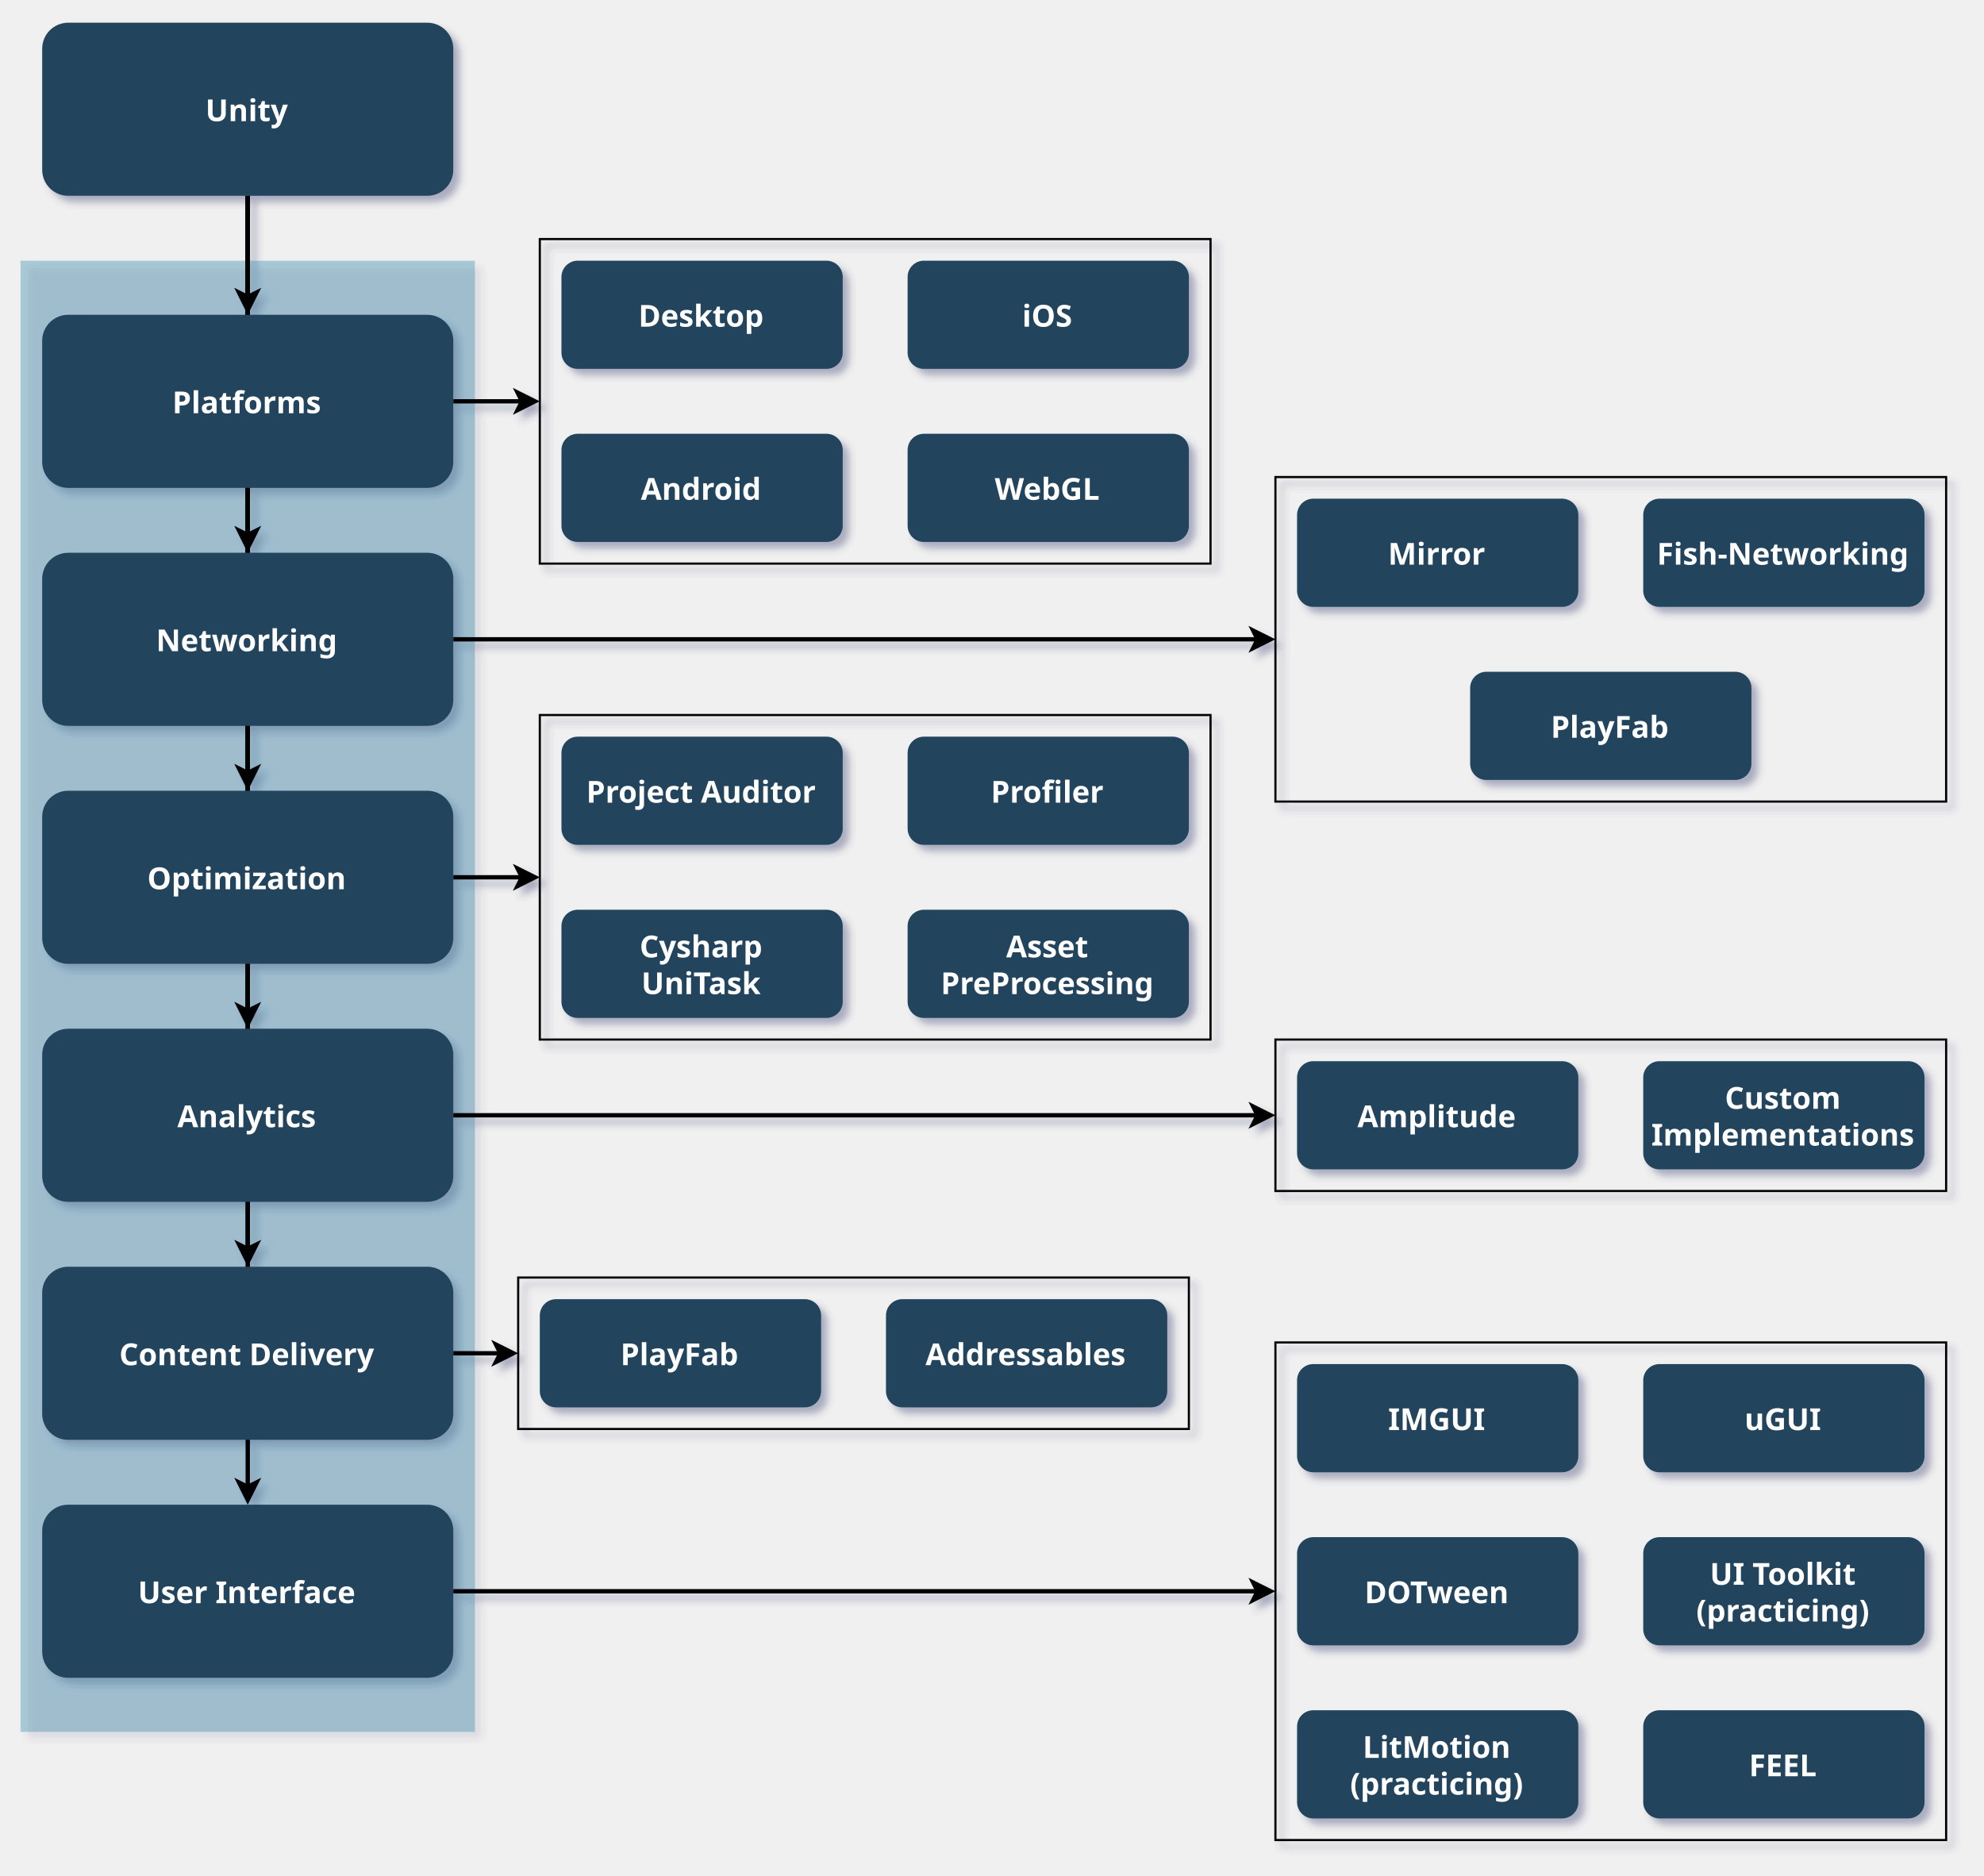
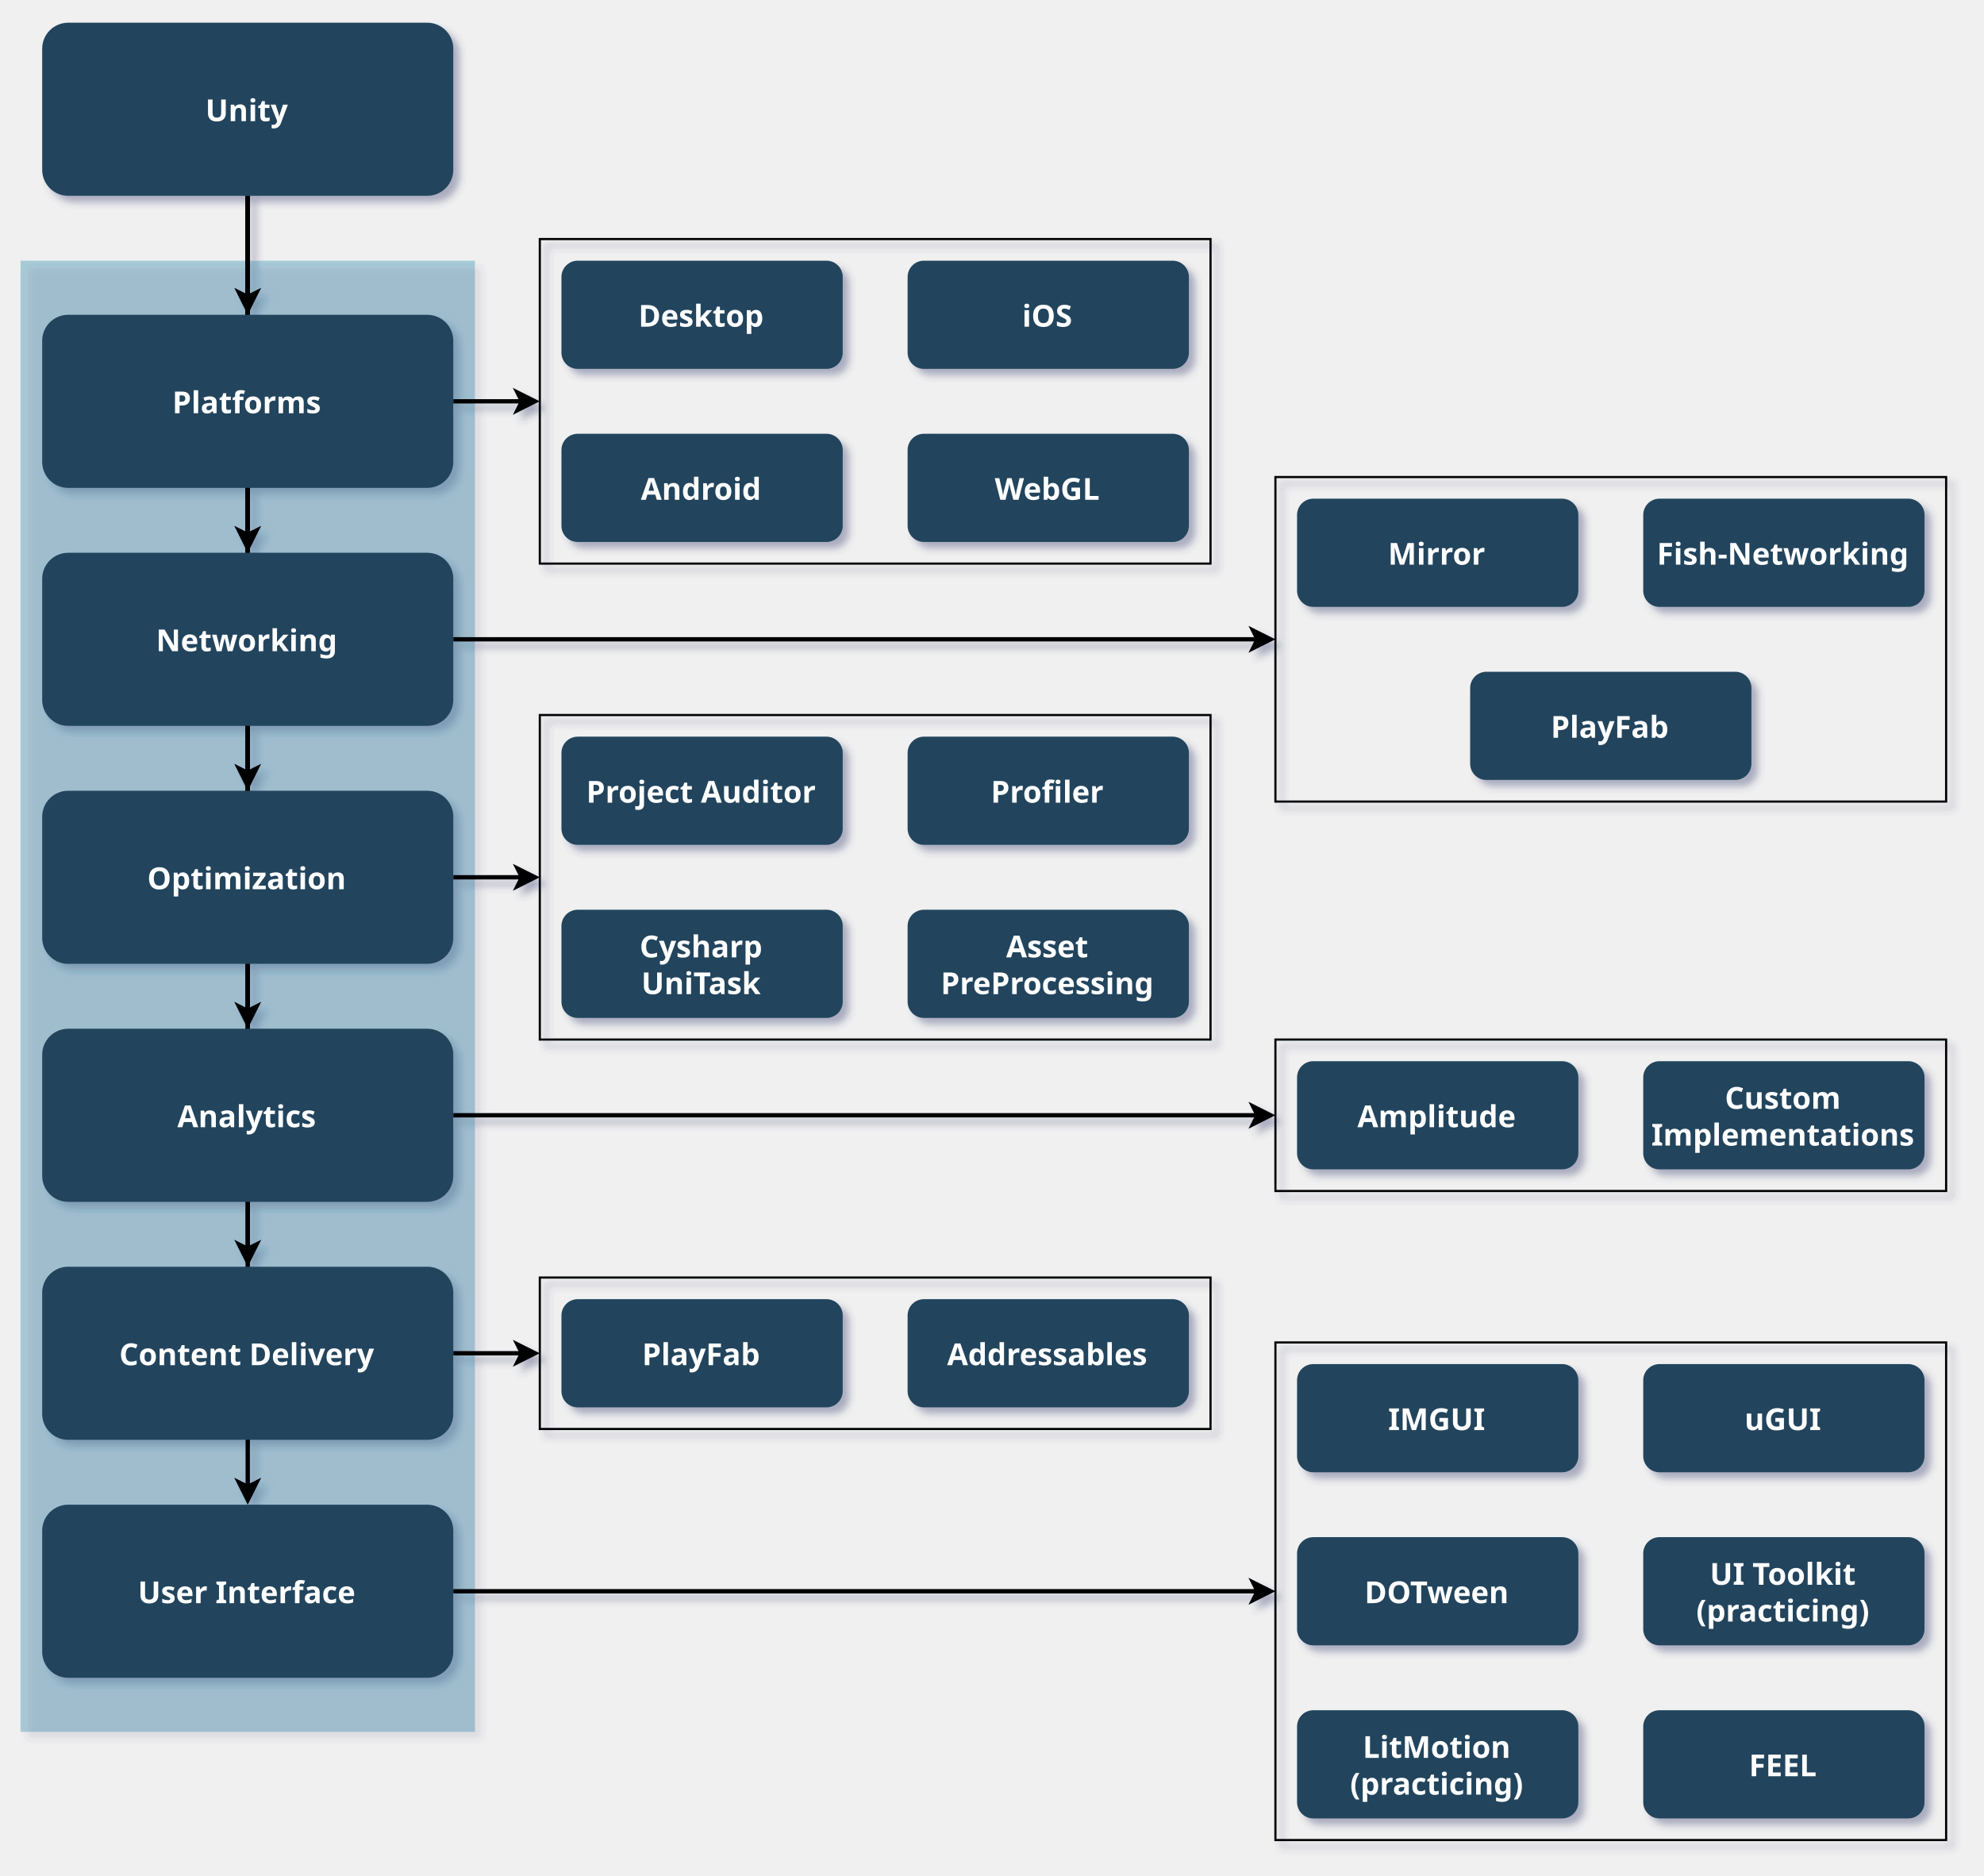
<svg xmlns="http://www.w3.org/2000/svg" style="background: transparent; background-color: transparent; color-scheme: light;" version="1.1" width="917" height="867" viewBox="-0.5 -0.5 917 867">
  <defs>
    <filter id="drawio-drop-shadow">
      <feGaussianBlur in="SourceAlpha" stdDeviation="1.7" result="blur" />
      <feOffset in="blur" dx="3" dy="3" result="offsetBlur" />
      <feFlood flood-color="#3D4574" flood-opacity="0.4" result="offsetColor" />
      <feComposite in="offsetColor" in2="offsetBlur" operator="in" result="offsetBlur" />
      <feBlend in="SourceGraphic" in2="offsetBlur" />
    </filter>
  </defs>
  <g filter="url(#drawio-drop-shadow)">
    <g data-cell-id="0">
      <g data-cell-id="1">
+         <g data-cell-id="lmC7X57VvSAlAXA_pGJ7-260" />
+         <g data-cell-id="lmC7X57VvSAlAXA_pGJ7-261" />
+         <g data-cell-id="lmC7X57VvSAlAXA_pGJ7-258" />
        <g data-cell-id="lmC7X57VvSAlAXA_pGJ7-192">
          <g>
            <rect x="589" y="220" width="310" height="150" fill="none" stroke="#000000" pointer-events="all" style="stroke: rgb(0, 0, 0);" />
          </g>
        </g>
        <g data-cell-id="122" />
        <g data-cell-id="18v67-e1KkuVl6Ax8oSF-177" />
        <g data-cell-id="18v67-e1KkuVl6Ax8oSF-178" />
        <g data-cell-id="18v67-e1KkuVl6Ax8oSF-179" />
        <g data-cell-id="18v67-e1KkuVl6Ax8oSF-180" />
        <g data-cell-id="18v67-e1KkuVl6Ax8oSF-181" />
        <g data-cell-id="18v67-e1KkuVl6Ax8oSF-182" />
        <g data-cell-id="2" />
        <g data-cell-id="18v67-e1KkuVl6Ax8oSF-162" />
        <g data-cell-id="18v67-e1KkuVl6Ax8oSF-163" />
        <g data-cell-id="18v67-e1KkuVl6Ax8oSF-165" />
        <g data-cell-id="18v67-e1KkuVl6Ax8oSF-166" />
        <g data-cell-id="4" />
        <g data-cell-id="18v67-e1KkuVl6Ax8oSF-160" />
        <g data-cell-id="18v67-e1KkuVl6Ax8oSF-161" />
        <g data-cell-id="10" />
        <g data-cell-id="18v67-e1KkuVl6Ax8oSF-141" />
        <g data-cell-id="18v67-e1KkuVl6Ax8oSF-142" />
        <g data-cell-id="18v67-e1KkuVl6Ax8oSF-143" />
        <g data-cell-id="12" />
        <g data-cell-id="18v67-e1KkuVl6Ax8oSF-131" />
        <g data-cell-id="18v67-e1KkuVl6Ax8oSF-132" />
        <g data-cell-id="18v67-e1KkuVl6Ax8oSF-133" />
        <g data-cell-id="18v67-e1KkuVl6Ax8oSF-137" />
        <g data-cell-id="13" />
        <g data-cell-id="18v67-e1KkuVl6Ax8oSF-127" />
        <g data-cell-id="18v67-e1KkuVl6Ax8oSF-128" />
        <g data-cell-id="18v67-e1KkuVl6Ax8oSF-129" />
        <g data-cell-id="18v67-e1KkuVl6Ax8oSF-136" />
        <g data-cell-id="18v67-e1KkuVl6Ax8oSF-138" />
        <g data-cell-id="18v67-e1KkuVl6Ax8oSF-139" />
        <g data-cell-id="18v67-e1KkuVl6Ax8oSF-140" />
        <g data-cell-id="18v67-e1KkuVl6Ax8oSF-144" />
        <g data-cell-id="18v67-e1KkuVl6Ax8oSF-145" />
        <g data-cell-id="18v67-e1KkuVl6Ax8oSF-146" />
        <g data-cell-id="18v67-e1KkuVl6Ax8oSF-147" />
        <g data-cell-id="18v67-e1KkuVl6Ax8oSF-148" />
        <g data-cell-id="18v67-e1KkuVl6Ax8oSF-149" />
        <g data-cell-id="18v67-e1KkuVl6Ax8oSF-167" />
        <g data-cell-id="18v67-e1KkuVl6Ax8oSF-168" />
        <g data-cell-id="18v67-e1KkuVl6Ax8oSF-150" />
        <g data-cell-id="18v67-e1KkuVl6Ax8oSF-151" />
        <g data-cell-id="18v67-e1KkuVl6Ax8oSF-152" />
        <g data-cell-id="18v67-e1KkuVl6Ax8oSF-169" />
        <g data-cell-id="18v67-e1KkuVl6Ax8oSF-170" />
        <g data-cell-id="18v67-e1KkuVl6Ax8oSF-171" />
        <g data-cell-id="18v67-e1KkuVl6Ax8oSF-172" />
        <g data-cell-id="18v67-e1KkuVl6Ax8oSF-174" />
        <g data-cell-id="18v67-e1KkuVl6Ax8oSF-176" />
        <g data-cell-id="18v67-e1KkuVl6Ax8oSF-153" />
        <g data-cell-id="18v67-e1KkuVl6Ax8oSF-154" />
        <g data-cell-id="18v67-e1KkuVl6Ax8oSF-155" />
        <g data-cell-id="18v67-e1KkuVl6Ax8oSF-156" />
        <g data-cell-id="18v67-e1KkuVl6Ax8oSF-157" />
        <g data-cell-id="18v67-e1KkuVl6Ax8oSF-158" />
        <g data-cell-id="18v67-e1KkuVl6Ax8oSF-159" />
        <g data-cell-id="18v67-e1KkuVl6Ax8oSF-239" />
        <g data-cell-id="18v67-e1KkuVl6Ax8oSF-240" />
        <g data-cell-id="18v67-e1KkuVl6Ax8oSF-241" />
        <g data-cell-id="18v67-e1KkuVl6Ax8oSF-242" />
        <g data-cell-id="18v67-e1KkuVl6Ax8oSF-243" />
        <g data-cell-id="18v67-e1KkuVl6Ax8oSF-244" />
        <g data-cell-id="18v67-e1KkuVl6Ax8oSF-245" />
        <g data-cell-id="18v67-e1KkuVl6Ax8oSF-246" />
        <g data-cell-id="18v67-e1KkuVl6Ax8oSF-247" />
        <g data-cell-id="18v67-e1KkuVl6Ax8oSF-248" />
        <g data-cell-id="18v67-e1KkuVl6Ax8oSF-251" />
        <g data-cell-id="18v67-e1KkuVl6Ax8oSF-252" />
        <g data-cell-id="18v67-e1KkuVl6Ax8oSF-253" />
        <g data-cell-id="18v67-e1KkuVl6Ax8oSF-296" />
        <g data-cell-id="18v67-e1KkuVl6Ax8oSF-254" />
        <g data-cell-id="18v67-e1KkuVl6Ax8oSF-255" />
        <g data-cell-id="18v67-e1KkuVl6Ax8oSF-256" />
        <g data-cell-id="18v67-e1KkuVl6Ax8oSF-257" />
        <g data-cell-id="18v67-e1KkuVl6Ax8oSF-258" />
        <g data-cell-id="18v67-e1KkuVl6Ax8oSF-259" />
        <g data-cell-id="18v67-e1KkuVl6Ax8oSF-262" />
        <g data-cell-id="18v67-e1KkuVl6Ax8oSF-263" />
        <g data-cell-id="18v67-e1KkuVl6Ax8oSF-264" />
        <g data-cell-id="18v67-e1KkuVl6Ax8oSF-267" />
        <g data-cell-id="18v67-e1KkuVl6Ax8oSF-268" />
        <g data-cell-id="18v67-e1KkuVl6Ax8oSF-269" />
        <g data-cell-id="18v67-e1KkuVl6Ax8oSF-270" />
        <g data-cell-id="18v67-e1KkuVl6Ax8oSF-271" />
        <g data-cell-id="18v67-e1KkuVl6Ax8oSF-272" />
        <g data-cell-id="18v67-e1KkuVl6Ax8oSF-273" />
        <g data-cell-id="18v67-e1KkuVl6Ax8oSF-274" />
        <g data-cell-id="18v67-e1KkuVl6Ax8oSF-277" />
        <g data-cell-id="18v67-e1KkuVl6Ax8oSF-278" />
        <g data-cell-id="LRqScKyzTqHDea3txuw3-123" />
        <g data-cell-id="18v67-e1KkuVl6Ax8oSF-279" />
        <g data-cell-id="18v67-e1KkuVl6Ax8oSF-280" />
        <g data-cell-id="18v67-e1KkuVl6Ax8oSF-281" />
        <g data-cell-id="18v67-e1KkuVl6Ax8oSF-282" />
        <g data-cell-id="18v67-e1KkuVl6Ax8oSF-288" />
        <g data-cell-id="18v67-e1KkuVl6Ax8oSF-289" />
        <g data-cell-id="18v67-e1KkuVl6Ax8oSF-295" />
        <g data-cell-id="LRqScKyzTqHDea3txuw3-122" />
        <g data-cell-id="lmC7X57VvSAlAXA_pGJ7-122">
          <g>
            <rect x="9" y="120" width="210" height="680" fill-opacity="0.3" fill="#10739e" stroke="none" pointer-events="all" style="fill: rgb(16, 115, 158);" />
          </g>
        </g>
        <g data-cell-id="lmC7X57VvSAlAXA_pGJ7-210">
          <g>
            <path d="M 114 90 L 114 136.76" fill="none" stroke="#000000" stroke-width="2" stroke-miterlimit="10" pointer-events="stroke" style="stroke: rgb(0, 0, 0);" />
            <path d="M 114 142.76 L 110 134.76 L 114 136.76 L 118 134.76 Z" fill="#000000" stroke="#000000" stroke-width="2" stroke-miterlimit="10" pointer-events="all" style="fill: rgb(0, 0, 0); stroke: rgb(0, 0, 0);" />
          </g>
        </g>
        <g data-cell-id="lmC7X57VvSAlAXA_pGJ7-211">
          <g>
            <path d="M 114 90 L 114 246.76" fill="none" stroke="#000000" stroke-width="2" stroke-miterlimit="10" pointer-events="stroke" style="stroke: rgb(0, 0, 0);" />
            <path d="M 114 252.76 L 110 244.76 L 114 246.76 L 118 244.76 Z" fill="#000000" stroke="#000000" stroke-width="2" stroke-miterlimit="10" pointer-events="all" style="fill: rgb(0, 0, 0); stroke: rgb(0, 0, 0);" />
          </g>
        </g>
        <g data-cell-id="lmC7X57VvSAlAXA_pGJ7-212">
          <g>
            <path d="M 114 90 L 114 466.76" fill="none" stroke="#000000" stroke-width="2" stroke-miterlimit="10" pointer-events="stroke" style="stroke: rgb(0, 0, 0);" />
            <path d="M 114 472.76 L 110 464.76 L 114 466.76 L 118 464.76 Z" fill="#000000" stroke="#000000" stroke-width="2" stroke-miterlimit="10" pointer-events="all" style="fill: rgb(0, 0, 0); stroke: rgb(0, 0, 0);" />
          </g>
        </g>
        <g data-cell-id="lmC7X57VvSAlAXA_pGJ7-213">
          <g>
            <path d="M 114 90 L 114 576.76" fill="none" stroke="#000000" stroke-width="2" stroke-miterlimit="10" pointer-events="stroke" style="stroke: rgb(0, 0, 0);" />
            <path d="M 114 582.76 L 110 574.76 L 114 576.76 L 118 574.76 Z" fill="#000000" stroke="#000000" stroke-width="2" stroke-miterlimit="10" pointer-events="all" style="fill: rgb(0, 0, 0); stroke: rgb(0, 0, 0);" />
          </g>
        </g>
        <g data-cell-id="lmC7X57VvSAlAXA_pGJ7-214">
          <g>
            <path d="M 114 90 L 114 356.76" fill="none" stroke="#000000" stroke-width="2" stroke-miterlimit="10" pointer-events="stroke" style="stroke: rgb(0, 0, 0);" />
            <path d="M 114 362.76 L 110 354.76 L 114 356.76 L 118 354.76 Z" fill="#000000" stroke="#000000" stroke-width="2" stroke-miterlimit="10" pointer-events="all" style="fill: rgb(0, 0, 0); stroke: rgb(0, 0, 0);" />
          </g>
        </g>
        <g data-cell-id="lmC7X57VvSAlAXA_pGJ7-215">
          <g>
            <path d="M 114 90 L 114 686.76" fill="none" stroke="#000000" stroke-width="2" stroke-miterlimit="10" pointer-events="stroke" style="stroke: rgb(0, 0, 0);" />
            <path d="M 114 692.76 L 110 684.76 L 114 686.76 L 118 684.76 Z" fill="#000000" stroke="#000000" stroke-width="2" stroke-miterlimit="10" pointer-events="all" style="fill: rgb(0, 0, 0); stroke: rgb(0, 0, 0);" />
          </g>
        </g>
        <g data-cell-id="lmC7X57VvSAlAXA_pGJ7-129">
          <g>
            <rect x="19" y="10" width="190" height="80" rx="12" ry="12" fill="#23445d" stroke="none" pointer-events="all" style="fill: rgb(35, 68, 93);" />
          </g>
          <g>
            <g fill="#FFFFFF" font-family="&quot;Tahoma&quot;" font-weight="bold" text-anchor="middle" font-size="14px" style="fill: rgb(255, 255, 255);">
              <text x="113.5" y="55.5">Unity</text>
            </g>
          </g>
        </g>
        <g data-cell-id="lmC7X57VvSAlAXA_pGJ7-205">
          <g>
            <path d="M 209 405 L 240.76 405" fill="none" stroke="#000000" stroke-width="2" stroke-miterlimit="10" pointer-events="stroke" style="stroke: rgb(0, 0, 0);" />
            <path d="M 246.76 405 L 238.76 409 L 240.76 405 L 238.76 401 Z" fill="#000000" stroke="#000000" stroke-width="2" stroke-miterlimit="10" pointer-events="all" style="fill: rgb(0, 0, 0); stroke: rgb(0, 0, 0);" />
          </g>
        </g>
        <g data-cell-id="lmC7X57VvSAlAXA_pGJ7-134">
          <g>
            <rect x="19" y="365" width="190" height="80" rx="12" ry="12" fill="#23445d" stroke="none" pointer-events="all" style="fill: rgb(35, 68, 93);" />
          </g>
          <g>
            <g fill="#FFFFFF" font-family="&quot;Tahoma&quot;" font-weight="bold" text-anchor="middle" font-size="14px" style="fill: rgb(255, 255, 255);">
              <text x="113.5" y="410.5">Optimization</text>
            </g>
          </g>
        </g>
        <g data-cell-id="lmC7X57VvSAlAXA_pGJ7-194">
          <g>
            <path d="M 209 515 L 580.76 515" fill="none" stroke="#000000" stroke-width="2" stroke-miterlimit="10" pointer-events="stroke" style="stroke: rgb(0, 0, 0);" />
            <path d="M 586.76 515 L 578.76 519 L 580.76 515 L 578.76 511 Z" fill="#000000" stroke="#000000" stroke-width="2" stroke-miterlimit="10" pointer-events="all" style="fill: rgb(0, 0, 0); stroke: rgb(0, 0, 0);" />
          </g>
        </g>
        <g data-cell-id="lmC7X57VvSAlAXA_pGJ7-137">
          <g>
            <rect x="19" y="475" width="190" height="80" rx="12" ry="12" fill="#23445d" stroke="none" pointer-events="all" style="fill: rgb(35, 68, 93);" />
          </g>
          <g>
            <g fill="#FFFFFF" font-family="&quot;Tahoma&quot;" font-weight="bold" text-anchor="middle" font-size="14px" style="fill: rgb(255, 255, 255);">
              <text x="113.5" y="520.5">Analytics</text>
            </g>
          </g>
        </g>
        <g data-cell-id="lmC7X57VvSAlAXA_pGJ7-184">
          <g>
            <path d="M 209 295 L 580.76 295" fill="none" stroke="#000000" stroke-width="2" stroke-miterlimit="10" pointer-events="stroke" style="stroke: rgb(0, 0, 0);" />
            <path d="M 586.76 295 L 578.76 299 L 580.76 295 L 578.76 291 Z" fill="#000000" stroke="#000000" stroke-width="2" stroke-miterlimit="10" pointer-events="all" style="fill: rgb(0, 0, 0); stroke: rgb(0, 0, 0);" />
          </g>
        </g>
        <g data-cell-id="lmC7X57VvSAlAXA_pGJ7-141">
          <g>
            <rect x="19" y="255" width="190" height="80" rx="12" ry="12" fill="#23445d" stroke="none" pointer-events="all" style="fill: rgb(35, 68, 93);" />
          </g>
          <g>
            <g fill="#FFFFFF" font-family="&quot;Tahoma&quot;" font-weight="bold" text-anchor="middle" font-size="14px" style="fill: rgb(255, 255, 255);">
              <text x="113.5" y="300.5">Networking</text>
            </g>
          </g>
        </g>
        <g data-cell-id="lmC7X57VvSAlAXA_pGJ7-145">
          <g>
            <path d="M 209 185 L 240.76 185" fill="none" stroke="#000000" stroke-width="2" stroke-miterlimit="10" pointer-events="stroke" style="stroke: rgb(0, 0, 0);" />
            <path d="M 246.76 185 L 238.76 189 L 240.76 185 L 238.76 181 Z" fill="#000000" stroke="#000000" stroke-width="2" stroke-miterlimit="10" pointer-events="all" style="fill: rgb(0, 0, 0); stroke: rgb(0, 0, 0);" />
          </g>
        </g>
        <g data-cell-id="lmC7X57VvSAlAXA_pGJ7-146">
          <g>
            <rect x="19" y="145" width="190" height="80" rx="12" ry="12" fill="#23445d" stroke="none" pointer-events="all" style="fill: rgb(35, 68, 93);" />
          </g>
          <g>
            <g fill="#FFFFFF" font-family="&quot;Tahoma&quot;" font-weight="bold" text-anchor="middle" font-size="14px" style="fill: rgb(255, 255, 255);">
              <text x="113.5" y="190.5">Platforms</text>
            </g>
          </g>
        </g>
        <g data-cell-id="lmC7X57VvSAlAXA_pGJ7-147">
          <g>
            <rect x="259" y="200" width="130" height="50" rx="7.5" ry="7.5" fill="#23445d" stroke="none" pointer-events="all" style="fill: rgb(35, 68, 93);" />
          </g>
          <g>
            <g fill="#FFFFFF" font-family="&quot;Tahoma&quot;" font-weight="bold" text-anchor="middle" font-size="14px" style="fill: rgb(255, 255, 255);">
              <text x="323.5" y="230.5">Android</text>
            </g>
          </g>
        </g>
        <g data-cell-id="lmC7X57VvSAlAXA_pGJ7-148">
          <g>
            <rect x="419" y="120" width="130" height="50" rx="7.5" ry="7.5" fill="#23445d" stroke="none" pointer-events="all" style="fill: rgb(35, 68, 93);" />
          </g>
          <g>
            <g fill="#FFFFFF" font-family="&quot;Tahoma&quot;" font-weight="bold" text-anchor="middle" font-size="14px" style="fill: rgb(255, 255, 255);">
              <text x="483.5" y="150.5">iOS</text>
            </g>
          </g>
        </g>
        <g data-cell-id="lmC7X57VvSAlAXA_pGJ7-149">
          <g>
            <rect x="419" y="200" width="130" height="50" rx="7.5" ry="7.5" fill="#23445d" stroke="none" pointer-events="all" style="fill: rgb(35, 68, 93);" />
          </g>
          <g>
            <g fill="#FFFFFF" font-family="&quot;Tahoma&quot;" font-weight="bold" text-anchor="middle" font-size="14px" style="fill: rgb(255, 255, 255);">
              <text x="483.5" y="230.5">WebGL</text>
            </g>
          </g>
        </g>
        <g data-cell-id="lmC7X57VvSAlAXA_pGJ7-150">
          <g>
            <rect x="259" y="120" width="130" height="50" rx="7.5" ry="7.5" fill="#23445d" stroke="none" pointer-events="all" style="fill: rgb(35, 68, 93);" />
          </g>
          <g>
            <g fill="#FFFFFF" font-family="&quot;Tahoma&quot;" font-weight="bold" text-anchor="middle" font-size="14px" style="fill: rgb(255, 255, 255);">
              <text x="323.5" y="150.5">Desktop</text>
            </g>
          </g>
        </g>
        <g data-cell-id="lmC7X57VvSAlAXA_pGJ7-151">
          <g>
            <rect x="759" y="230" width="130" height="50" rx="7.5" ry="7.5" fill="#23445d" stroke="none" pointer-events="all" style="fill: rgb(35, 68, 93);" />
          </g>
          <g>
            <g fill="#FFFFFF" font-family="&quot;Tahoma&quot;" font-weight="bold" text-anchor="middle" font-size="14px" style="fill: rgb(255, 255, 255);">
              <text x="823.5" y="260.5">Fish-Networking</text>
            </g>
          </g>
        </g>
        <g data-cell-id="lmC7X57VvSAlAXA_pGJ7-152">
          <g>
            <rect x="599" y="230" width="130" height="50" rx="7.5" ry="7.5" fill="#23445d" stroke="none" pointer-events="all" style="fill: rgb(35, 68, 93);" />
          </g>
          <g>
            <g fill="#FFFFFF" font-family="&quot;Tahoma&quot;" font-weight="bold" text-anchor="middle" font-size="14px" style="fill: rgb(255, 255, 255);">
              <text x="663.5" y="260.5">Mirror</text>
            </g>
          </g>
        </g>
        <g data-cell-id="lmC7X57VvSAlAXA_pGJ7-154">
          <g>
            <rect x="599" y="490" width="130" height="50" rx="7.5" ry="7.5" fill="#23445d" stroke="none" pointer-events="all" style="fill: rgb(35, 68, 93);" />
          </g>
          <g>
            <g fill="#FFFFFF" font-family="&quot;Tahoma&quot;" font-weight="bold" text-anchor="middle" font-size="14px" style="fill: rgb(255, 255, 255);">
              <text x="663.5" y="520.5">Amplitude</text>
            </g>
          </g>
        </g>
        <g data-cell-id="lmC7X57VvSAlAXA_pGJ7-155">
          <g>
            <rect x="759" y="490" width="130" height="50" rx="7.5" ry="7.5" fill="#23445d" stroke="none" pointer-events="all" style="fill: rgb(35, 68, 93);" />
          </g>
          <g>
            <g fill="#FFFFFF" font-family="&quot;Tahoma&quot;" font-weight="bold" text-anchor="middle" font-size="14px" style="fill: rgb(255, 255, 255);">
              <text x="823.5" y="512">Custom</text>
              <text x="823.5" y="529">Implementations</text>
            </g>
          </g>
        </g>
        <g data-cell-id="lmC7X57VvSAlAXA_pGJ7-156">
          <g>
            <rect x="419" y="340" width="130" height="50" rx="7.5" ry="7.5" fill="#23445d" stroke="none" pointer-events="all" style="fill: rgb(35, 68, 93);" />
          </g>
          <g>
            <g fill="#FFFFFF" font-family="&quot;Tahoma&quot;" font-weight="bold" text-anchor="middle" font-size="14px" style="fill: rgb(255, 255, 255);">
              <text x="483.5" y="370.5">Profiler</text>
            </g>
          </g>
        </g>
        <g data-cell-id="lmC7X57VvSAlAXA_pGJ7-157">
          <g>
            <rect x="259" y="340" width="130" height="50" rx="7.5" ry="7.5" fill="#23445d" stroke="none" pointer-events="all" style="fill: rgb(35, 68, 93);" />
          </g>
          <g>
            <g fill="#FFFFFF" font-family="&quot;Tahoma&quot;" font-weight="bold" text-anchor="middle" font-size="14px" style="fill: rgb(255, 255, 255);">
              <text x="323.5" y="370.5">Project Auditor</text>
            </g>
          </g>
        </g>
        <g data-cell-id="lmC7X57VvSAlAXA_pGJ7-158">
          <g>
            <rect x="419" y="420" width="130" height="50" rx="7.5" ry="7.5" fill="#23445d" stroke="none" pointer-events="all" style="fill: rgb(35, 68, 93);" />
          </g>
          <g>
            <g fill="#FFFFFF" font-family="&quot;Tahoma&quot;" font-weight="bold" text-anchor="middle" font-size="14px" style="fill: rgb(255, 255, 255);">
              <text x="483.5" y="442">Asset</text>
              <text x="483.5" y="459">PreProcessing</text>
            </g>
          </g>
        </g>
        <g data-cell-id="lmC7X57VvSAlAXA_pGJ7-159">
          <g>
            <rect x="259" y="420" width="130" height="50" rx="7.5" ry="7.5" fill="#23445d" stroke="none" pointer-events="all" style="fill: rgb(35, 68, 93);" />
          </g>
          <g>
            <g fill="#FFFFFF" font-family="&quot;Tahoma&quot;" font-weight="bold" text-anchor="middle" font-size="14px" style="fill: rgb(255, 255, 255);">
              <text x="323.5" y="442">Cysharp</text>
              <text x="323.5" y="459">UniTask</text>
            </g>
          </g>
        </g>
        <g data-cell-id="lmC7X57VvSAlAXA_pGJ7-199">
          <g>
-             <path d="M 209 625 L 229 625 L 219 625 L 230.76 625" fill="none" stroke="#000000" stroke-width="2" stroke-miterlimit="10" pointer-events="stroke" style="stroke: rgb(0, 0, 0);" />
-             <path d="M 236.76 625 L 228.76 629 L 230.76 625 L 228.76 621 Z" fill="#000000" stroke="#000000" stroke-width="2" stroke-miterlimit="10" pointer-events="all" style="fill: rgb(0, 0, 0); stroke: rgb(0, 0, 0);" />
+             <path d="M 209 625 L 240.76 625" fill="none" stroke="#000000" stroke-width="2" stroke-miterlimit="10" pointer-events="stroke" style="stroke: rgb(0, 0, 0);" />
+             <path d="M 246.76 625 L 238.76 629 L 240.76 625 L 238.76 621 Z" fill="#000000" stroke="#000000" stroke-width="2" stroke-miterlimit="10" pointer-events="all" style="fill: rgb(0, 0, 0); stroke: rgb(0, 0, 0);" />
          </g>
        </g>
        <g data-cell-id="lmC7X57VvSAlAXA_pGJ7-162">
          <g>
            <rect x="19" y="585" width="190" height="80" rx="12" ry="12" fill="#23445d" stroke="none" pointer-events="all" style="fill: rgb(35, 68, 93);" />
          </g>
          <g>
            <g fill="#FFFFFF" font-family="&quot;Tahoma&quot;" font-weight="bold" text-anchor="middle" font-size="14px" style="fill: rgb(255, 255, 255);">
              <text x="113.5" y="630.5">Content Delivery</text>
            </g>
          </g>
        </g>
        <g data-cell-id="lmC7X57VvSAlAXA_pGJ7-163">
          <g>
-             <rect x="409" y="600" width="130" height="50" rx="7.5" ry="7.5" fill="#23445d" stroke="none" pointer-events="all" style="fill: rgb(35, 68, 93);" />
-           </g>
-           <g>
-             <g fill="#FFFFFF" font-family="&quot;Tahoma&quot;" font-weight="bold" text-anchor="middle" font-size="14px" style="fill: rgb(255, 255, 255);">
-               <text x="473.5" y="630.5">Addressables</text>
+             <rect x="419" y="600" width="130" height="50" rx="7.5" ry="7.5" fill="#23445d" stroke="none" pointer-events="all" style="fill: rgb(35, 68, 93);" />
+           </g>
+           <g>
+             <g fill="#FFFFFF" font-family="&quot;Tahoma&quot;" font-weight="bold" text-anchor="middle" font-size="14px" style="fill: rgb(255, 255, 255);">
+               <text x="483.5" y="630.5">Addressables</text>
            </g>
          </g>
        </g>
        <g data-cell-id="lmC7X57VvSAlAXA_pGJ7-164">
          <g>
-             <rect x="249" y="600" width="130" height="50" rx="7.5" ry="7.5" fill="#23445d" stroke="none" pointer-events="all" style="fill: rgb(35, 68, 93);" />
-           </g>
-           <g>
-             <g fill="#FFFFFF" font-family="&quot;Tahoma&quot;" font-weight="bold" text-anchor="middle" font-size="14px" style="fill: rgb(255, 255, 255);">
-               <text x="313.5" y="630.5">PlayFab</text>
+             <rect x="259" y="600" width="130" height="50" rx="7.5" ry="7.5" fill="#23445d" stroke="none" pointer-events="all" style="fill: rgb(35, 68, 93);" />
+           </g>
+           <g>
+             <g fill="#FFFFFF" font-family="&quot;Tahoma&quot;" font-weight="bold" text-anchor="middle" font-size="14px" style="fill: rgb(255, 255, 255);">
+               <text x="323.5" y="630.5">PlayFab</text>
            </g>
          </g>
        </g>
        <g data-cell-id="lmC7X57VvSAlAXA_pGJ7-171">
          <g>
            <rect x="19" y="695" width="190" height="80" rx="12" ry="12" fill="#23445d" stroke="none" pointer-events="all" style="fill: rgb(35, 68, 93);" />
          </g>
          <g>
            <g fill="#FFFFFF" font-family="&quot;Tahoma&quot;" font-weight="bold" text-anchor="middle" font-size="14px" style="fill: rgb(255, 255, 255);">
              <text x="113.5" y="740.5">User Interface</text>
            </g>
          </g>
        </g>
        <g data-cell-id="lmC7X57VvSAlAXA_pGJ7-172">
          <g>
            <rect x="759" y="630" width="130" height="50" rx="7.5" ry="7.5" fill="#23445d" stroke="none" pointer-events="all" style="fill: rgb(35, 68, 93);" />
          </g>
          <g>
            <g fill="#FFFFFF" font-family="&quot;Tahoma&quot;" font-weight="bold" text-anchor="middle" font-size="14px" style="fill: rgb(255, 255, 255);">
              <text x="823.5" y="660.5">uGUI</text>
            </g>
          </g>
        </g>
        <g data-cell-id="lmC7X57VvSAlAXA_pGJ7-173">
          <g>
            <rect x="599" y="630" width="130" height="50" rx="7.5" ry="7.5" fill="#23445d" stroke="none" pointer-events="all" style="fill: rgb(35, 68, 93);" />
          </g>
          <g>
            <g fill="#FFFFFF" font-family="&quot;Tahoma&quot;" font-weight="bold" text-anchor="middle" font-size="14px" style="fill: rgb(255, 255, 255);">
              <text x="663.5" y="660.5">IMGUI</text>
            </g>
          </g>
        </g>
        <g data-cell-id="lmC7X57VvSAlAXA_pGJ7-174">
          <g>
            <rect x="759" y="710" width="130" height="50" rx="7.5" ry="7.5" fill="#23445d" stroke="none" pointer-events="all" style="fill: rgb(35, 68, 93);" />
          </g>
          <g>
            <g fill="#FFFFFF" font-family="&quot;Tahoma&quot;" font-weight="bold" text-anchor="middle" font-size="14px" style="fill: rgb(255, 255, 255);">
              <text x="823.5" y="732">UI Toolkit</text>
              <text x="823.5" y="749">(practicing)</text>
            </g>
          </g>
        </g>
        <g data-cell-id="lmC7X57VvSAlAXA_pGJ7-175">
          <g>
            <rect x="599" y="710" width="130" height="50" rx="7.5" ry="7.5" fill="#23445d" stroke="none" pointer-events="all" style="fill: rgb(35, 68, 93);" />
          </g>
          <g>
            <g fill="#FFFFFF" font-family="&quot;Tahoma&quot;" font-weight="bold" text-anchor="middle" font-size="14px" style="fill: rgb(255, 255, 255);">
              <text x="663.5" y="740.5">DOTween</text>
            </g>
          </g>
        </g>
        <g data-cell-id="lmC7X57VvSAlAXA_pGJ7-176">
          <g>
            <rect x="759" y="790" width="130" height="50" rx="7.5" ry="7.5" fill="#23445d" stroke="none" pointer-events="all" style="fill: rgb(35, 68, 93);" />
          </g>
          <g>
            <g fill="#FFFFFF" font-family="&quot;Tahoma&quot;" font-weight="bold" text-anchor="middle" font-size="14px" style="fill: rgb(255, 255, 255);">
              <text x="823.5" y="820.5">FEEL</text>
            </g>
          </g>
        </g>
        <g data-cell-id="lmC7X57VvSAlAXA_pGJ7-177">
          <g>
            <rect x="599" y="790" width="130" height="50" rx="7.5" ry="7.5" fill="#23445d" stroke="none" pointer-events="all" style="fill: rgb(35, 68, 93);" />
          </g>
          <g>
            <g fill="#FFFFFF" font-family="&quot;Tahoma&quot;" font-weight="bold" text-anchor="middle" font-size="14px" style="fill: rgb(255, 255, 255);">
              <text x="663.5" y="812">LitMotion</text>
              <text x="663.5" y="829">(practicing)</text>
            </g>
          </g>
        </g>
        <g data-cell-id="lmC7X57VvSAlAXA_pGJ7-153">
          <g>
            <rect x="679" y="310" width="130" height="50" rx="7.5" ry="7.5" fill="#23445d" stroke="none" pointer-events="all" style="fill: rgb(35, 68, 93);" />
          </g>
          <g>
            <g fill="#FFFFFF" font-family="&quot;Tahoma&quot;" font-weight="bold" text-anchor="middle" font-size="14px" style="fill: rgb(255, 255, 255);">
              <text x="743.5" y="340.5">PlayFab</text>
            </g>
          </g>
        </g>
        <g data-cell-id="lmC7X57VvSAlAXA_pGJ7-191">
          <g>
            <rect x="249" y="110" width="310" height="150" fill="none" stroke="#000000" pointer-events="all" style="stroke: rgb(0, 0, 0);" />
          </g>
        </g>
        <g data-cell-id="lmC7X57VvSAlAXA_pGJ7-193">
          <g>
            <rect x="589" y="480" width="310" height="70" fill="none" stroke="#000000" pointer-events="all" style="stroke: rgb(0, 0, 0);" />
          </g>
        </g>
        <g data-cell-id="lmC7X57VvSAlAXA_pGJ7-198">
          <g>
-             <rect x="239" y="590" width="310" height="70" fill="none" stroke="#000000" pointer-events="all" style="stroke: rgb(0, 0, 0);" />
+             <rect x="249" y="590" width="310" height="70" fill="none" stroke="#000000" pointer-events="all" style="stroke: rgb(0, 0, 0);" />
          </g>
        </g>
        <g data-cell-id="lmC7X57VvSAlAXA_pGJ7-200">
          <g>
            <rect x="249" y="330" width="310" height="150" fill="none" stroke="#000000" pointer-events="all" style="stroke: rgb(0, 0, 0);" />
          </g>
        </g>
        <g data-cell-id="lmC7X57VvSAlAXA_pGJ7-208">
          <g>
            <rect x="589" y="620" width="310" height="230" fill="none" stroke="#000000" pointer-events="all" style="stroke: rgb(0, 0, 0);" />
          </g>
        </g>
        <g data-cell-id="lmC7X57VvSAlAXA_pGJ7-209">
          <g>
            <path d="M 209 735 L 580.76 735" fill="none" stroke="#000000" stroke-width="2" stroke-miterlimit="10" pointer-events="stroke" style="stroke: rgb(0, 0, 0);" />
            <path d="M 586.76 735 L 578.76 739 L 580.76 735 L 578.76 731 Z" fill="#000000" stroke="#000000" stroke-width="2" stroke-miterlimit="10" pointer-events="all" style="fill: rgb(0, 0, 0); stroke: rgb(0, 0, 0);" />
          </g>
        </g>
+         <g data-cell-id="lmC7X57VvSAlAXA_pGJ7-217" />
+         <g data-cell-id="lmC7X57VvSAlAXA_pGJ7-218" />
+         <g data-cell-id="lmC7X57VvSAlAXA_pGJ7-219" />
+         <g data-cell-id="lmC7X57VvSAlAXA_pGJ7-220" />
+         <g data-cell-id="lmC7X57VvSAlAXA_pGJ7-221" />
+         <g data-cell-id="lmC7X57VvSAlAXA_pGJ7-222" />
+         <g data-cell-id="lmC7X57VvSAlAXA_pGJ7-223" />
+         <g data-cell-id="lmC7X57VvSAlAXA_pGJ7-224" />
+         <g data-cell-id="lmC7X57VvSAlAXA_pGJ7-225" />
+         <g data-cell-id="lmC7X57VvSAlAXA_pGJ7-226" />
+         <g data-cell-id="lmC7X57VvSAlAXA_pGJ7-227" />
+         <g data-cell-id="lmC7X57VvSAlAXA_pGJ7-273" />
+         <g data-cell-id="lmC7X57VvSAlAXA_pGJ7-229" />
+         <g data-cell-id="lmC7X57VvSAlAXA_pGJ7-230" />
+         <g data-cell-id="lmC7X57VvSAlAXA_pGJ7-231" />
+         <g data-cell-id="lmC7X57VvSAlAXA_pGJ7-232" />
+         <g data-cell-id="lmC7X57VvSAlAXA_pGJ7-233" />
+         <g data-cell-id="lmC7X57VvSAlAXA_pGJ7-235" />
+         <g data-cell-id="lmC7X57VvSAlAXA_pGJ7-237" />
+         <g data-cell-id="lmC7X57VvSAlAXA_pGJ7-238" />
+         <g data-cell-id="lmC7X57VvSAlAXA_pGJ7-239" />
+         <g data-cell-id="lmC7X57VvSAlAXA_pGJ7-242" />
+         <g data-cell-id="lmC7X57VvSAlAXA_pGJ7-243" />
+         <g data-cell-id="lmC7X57VvSAlAXA_pGJ7-246" />
+         <g data-cell-id="lmC7X57VvSAlAXA_pGJ7-247" />
+         <g data-cell-id="lmC7X57VvSAlAXA_pGJ7-249" />
+         <g data-cell-id="lmC7X57VvSAlAXA_pGJ7-279" />
+         <g data-cell-id="lmC7X57VvSAlAXA_pGJ7-250" />
+         <g data-cell-id="lmC7X57VvSAlAXA_pGJ7-257" />
+         <g data-cell-id="lmC7X57VvSAlAXA_pGJ7-264" />
+         <g data-cell-id="lmC7X57VvSAlAXA_pGJ7-269" />
+         <g data-cell-id="lmC7X57VvSAlAXA_pGJ7-270" />
+         <g data-cell-id="lmC7X57VvSAlAXA_pGJ7-271" />
+         <g data-cell-id="lmC7X57VvSAlAXA_pGJ7-272" />
+         <g data-cell-id="lmC7X57VvSAlAXA_pGJ7-275" />
+         <g data-cell-id="lmC7X57VvSAlAXA_pGJ7-276" />
+         <g data-cell-id="lmC7X57VvSAlAXA_pGJ7-277" />
+         <g data-cell-id="lmC7X57VvSAlAXA_pGJ7-278" />
      </g>
    </g>
  </g>
</svg>
